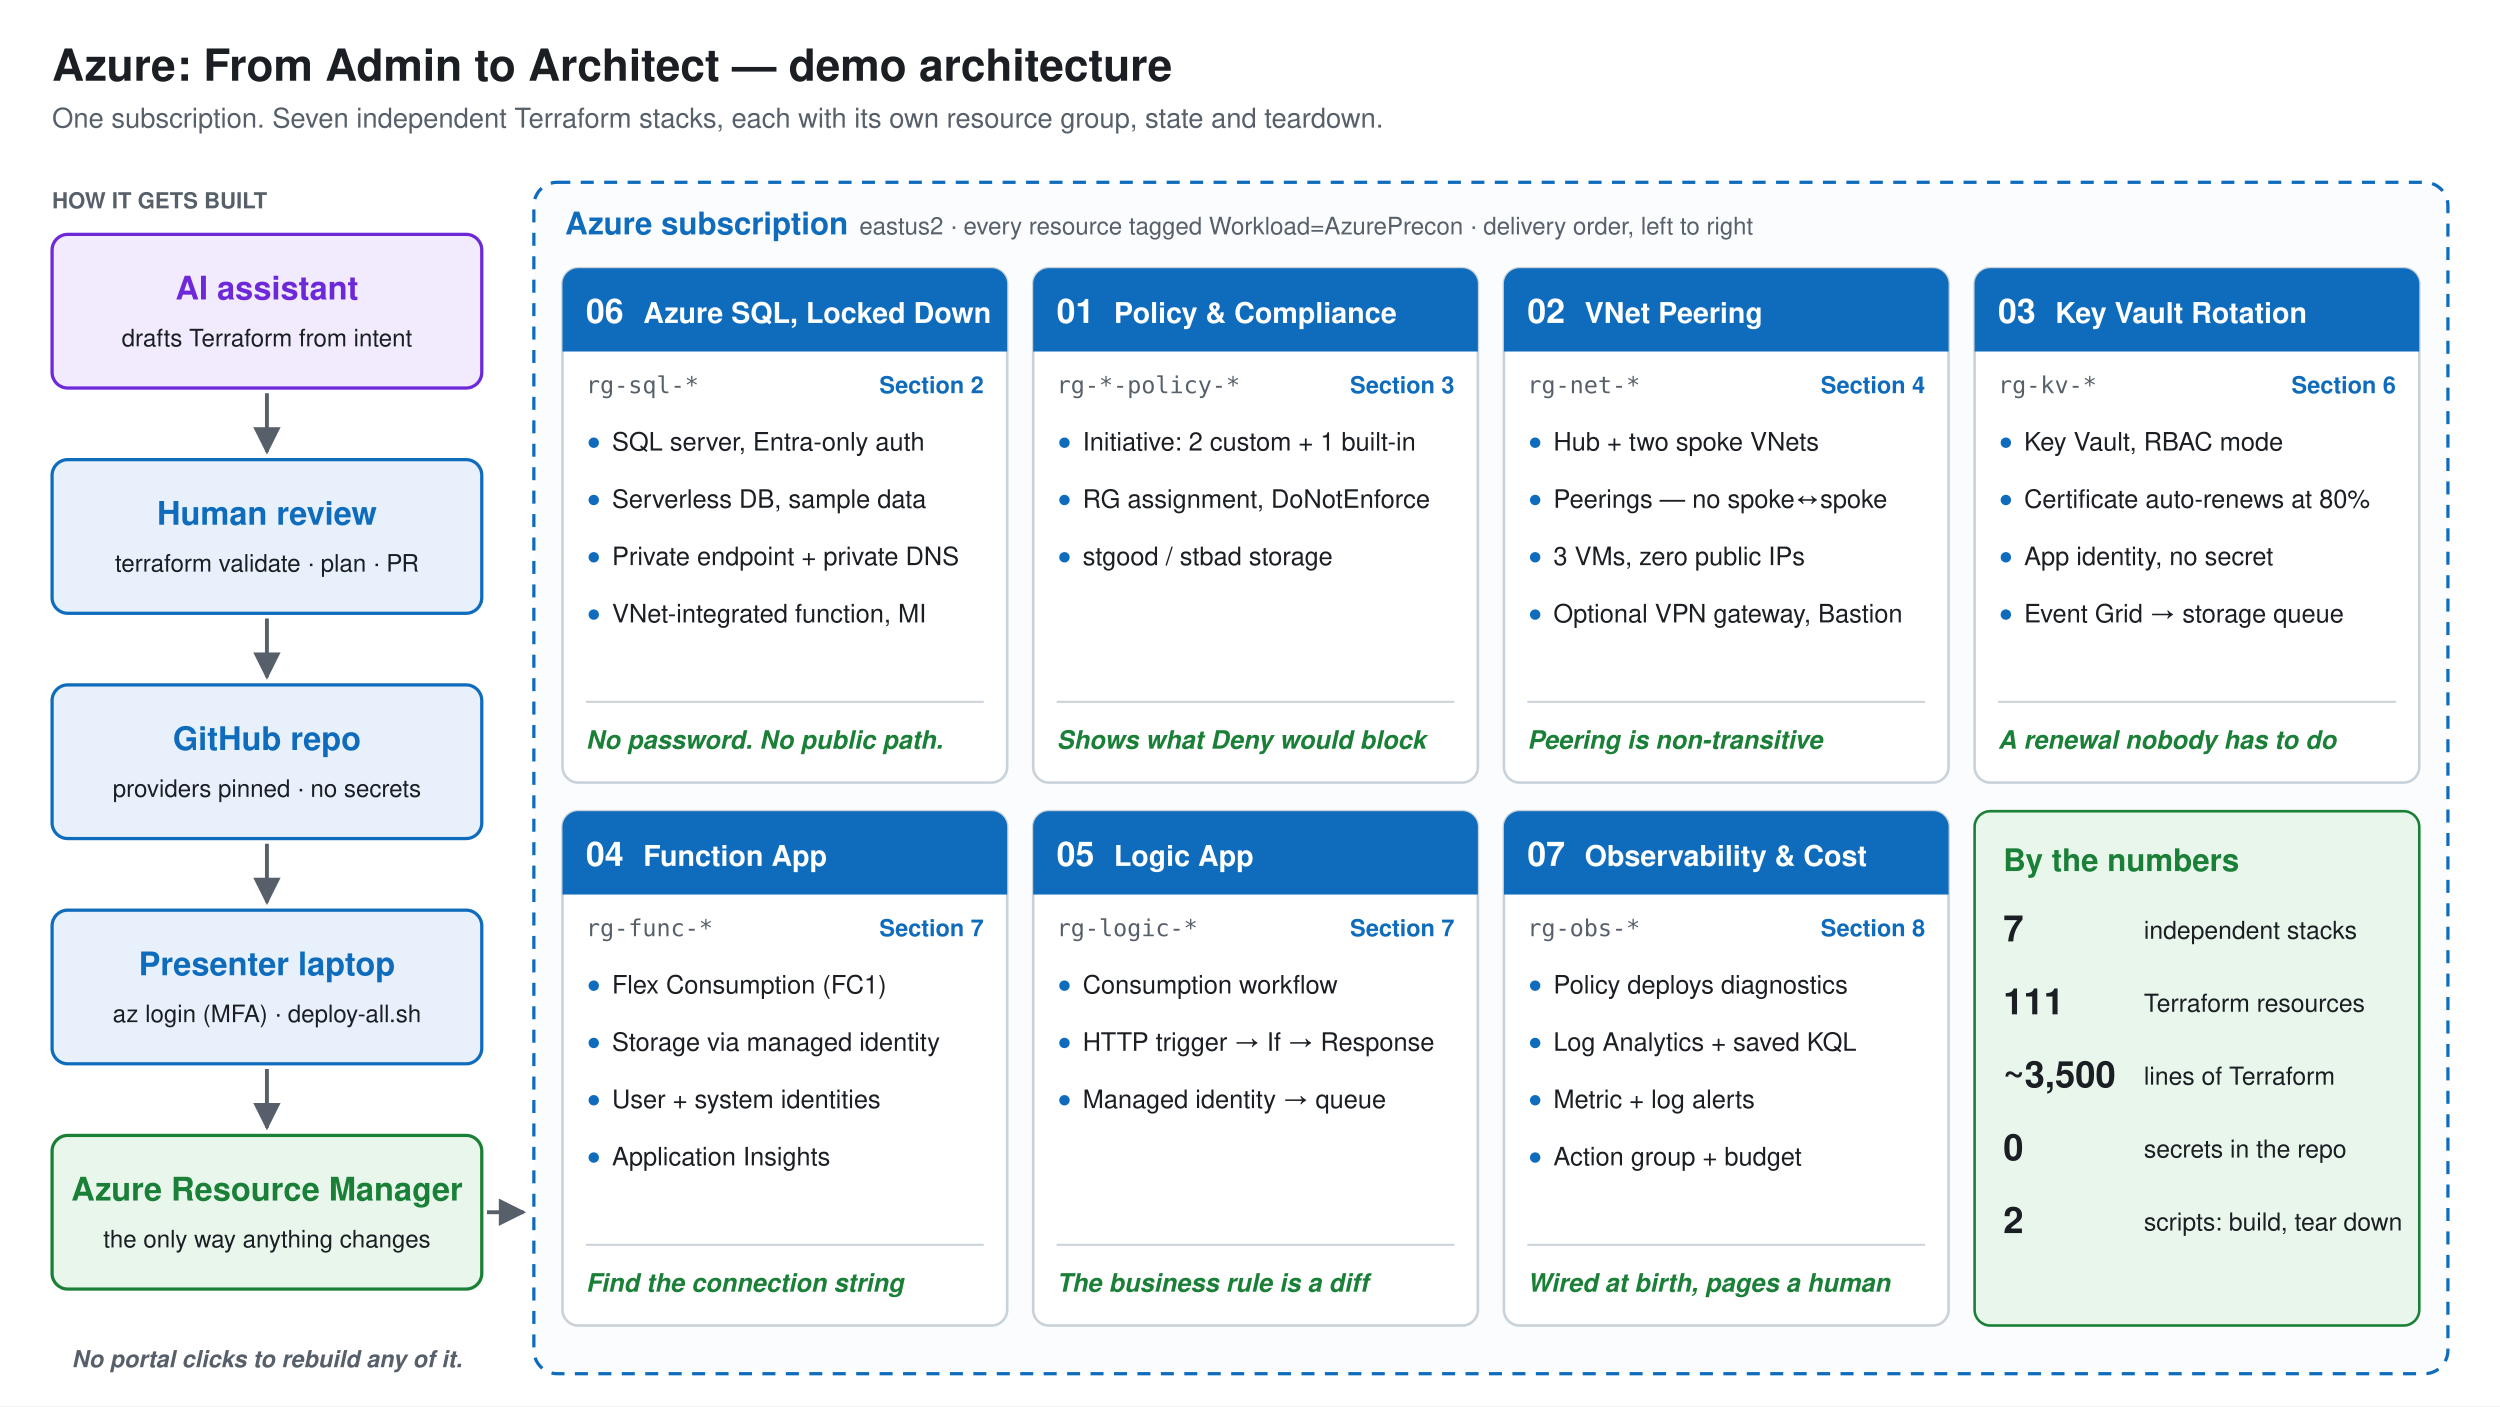
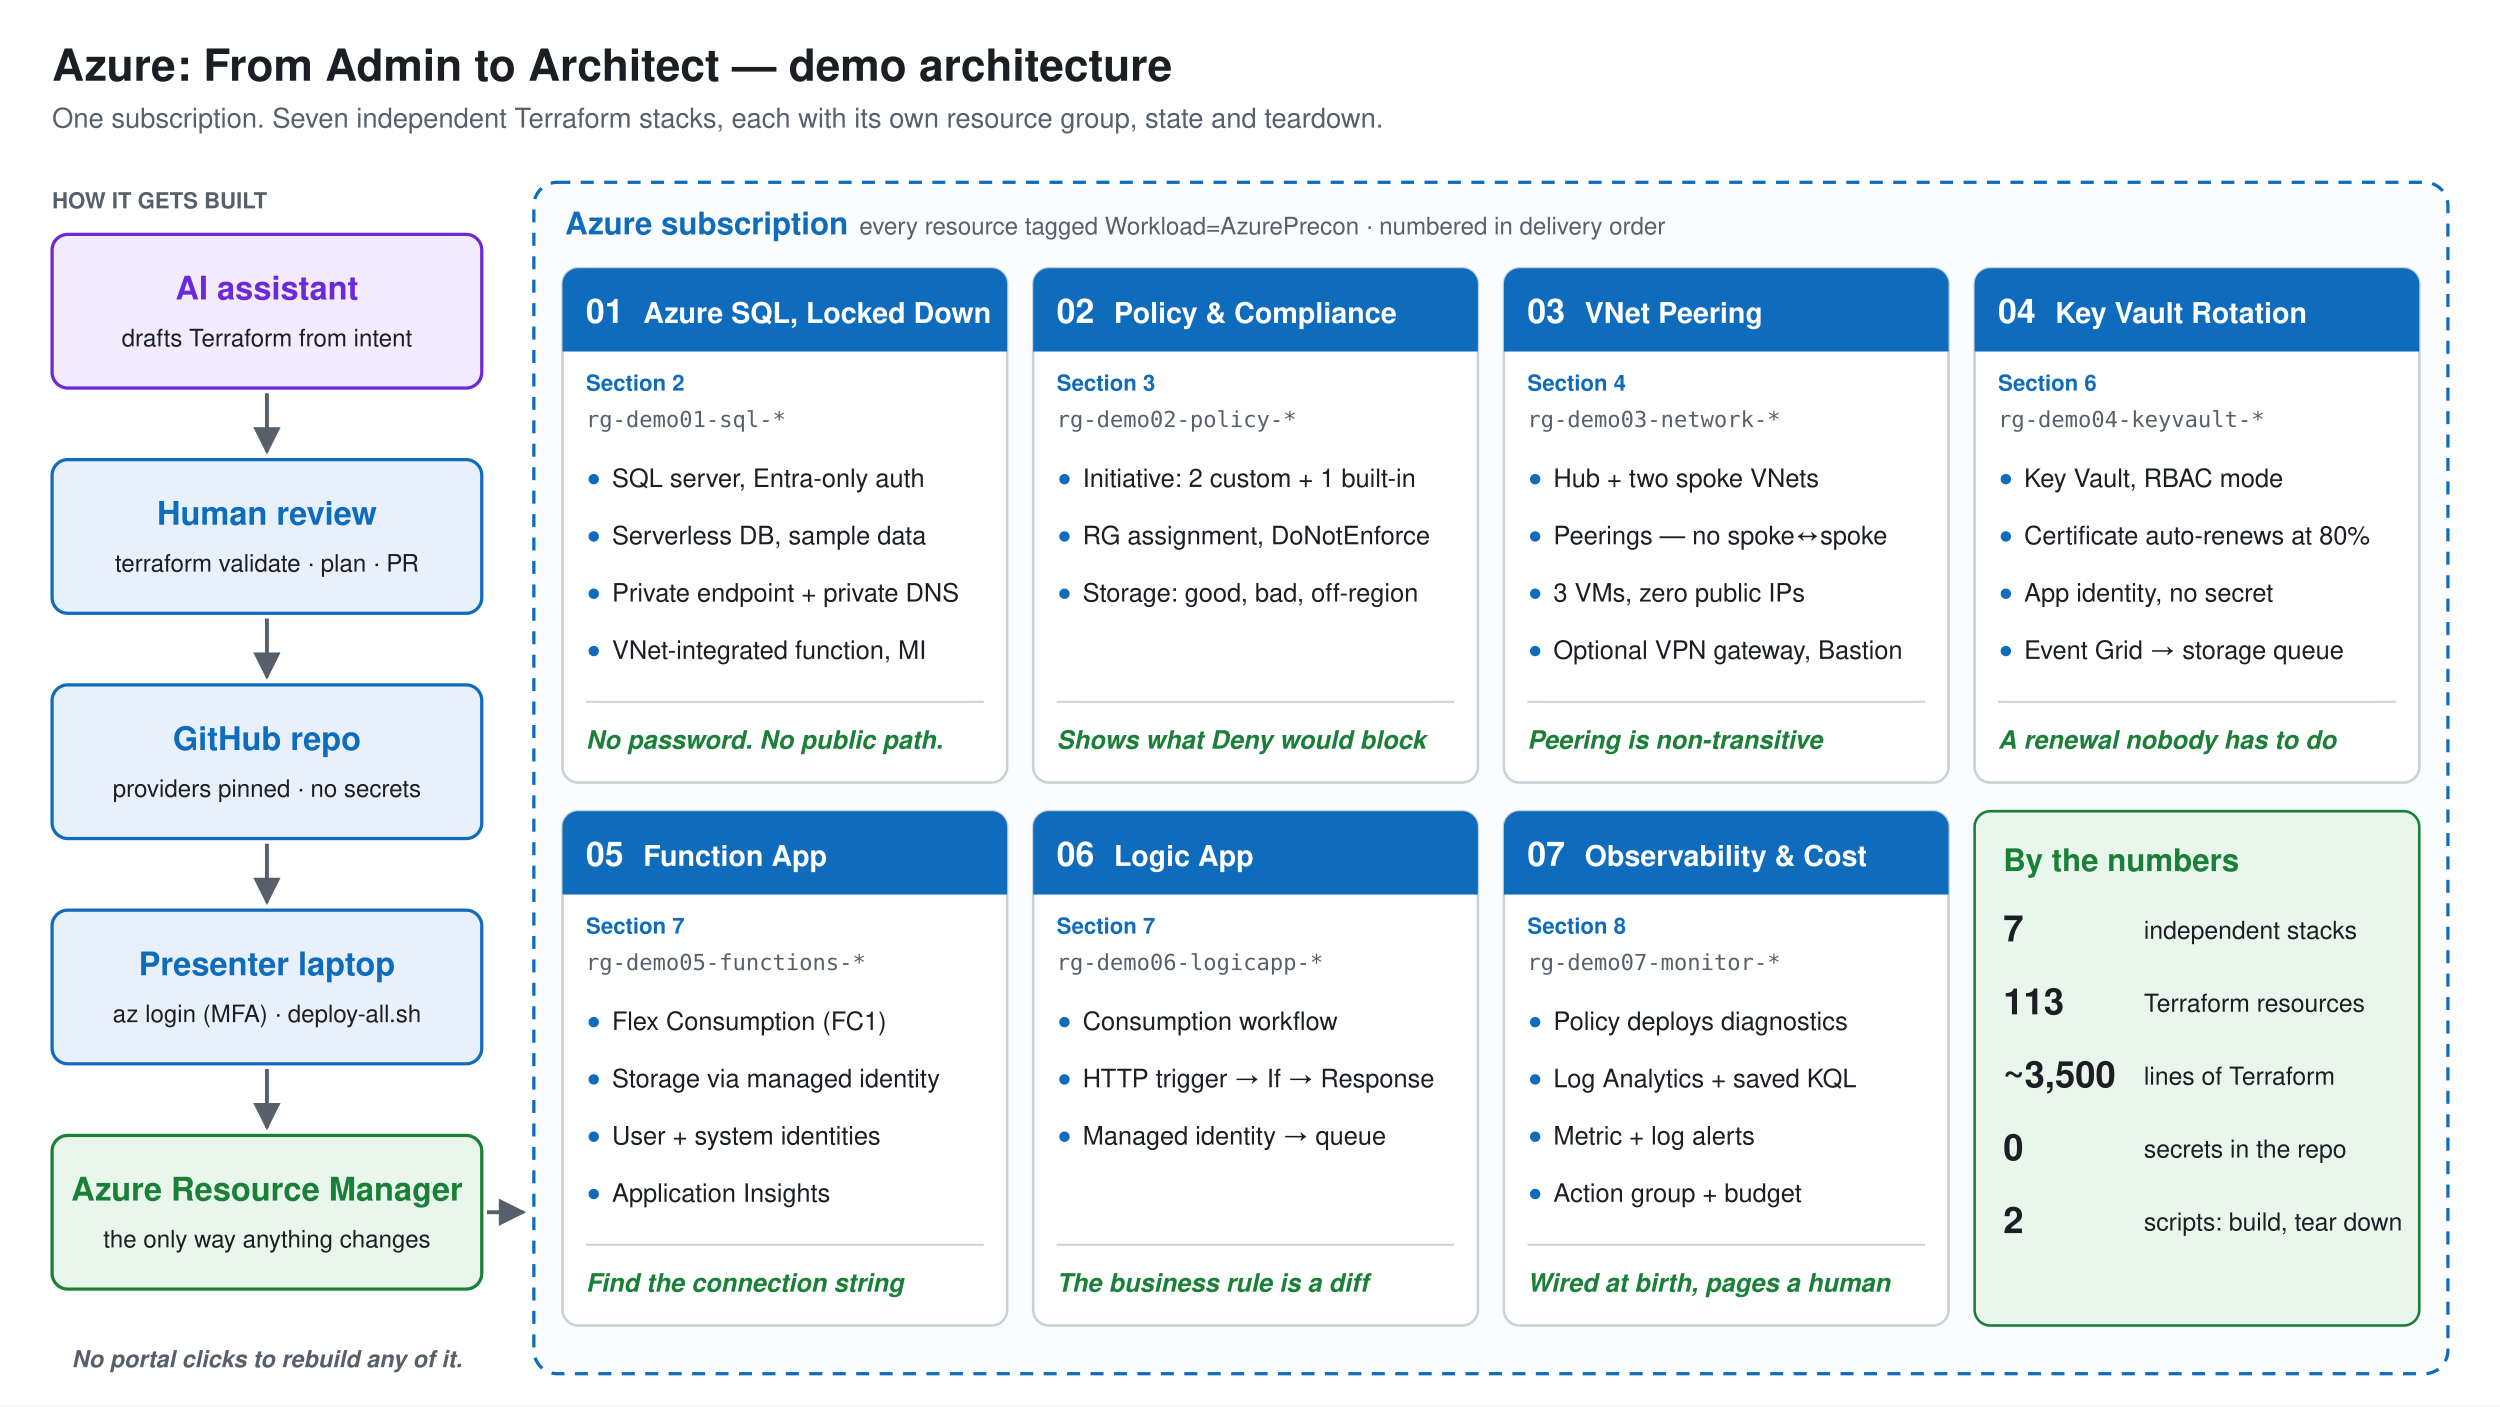
<svg xmlns="http://www.w3.org/2000/svg" width="1920" height="1080" viewBox="0 0 1920 1080">
  <defs>
    <marker id="arrow" viewBox="0 0 10 10" refX="9" refY="5" markerWidth="7" markerHeight="7" orient="auto-start-reverse">
      <path d="M0,0 L10,5 L0,10 z" fill="#57606a" />
    </marker>
  </defs>
  <rect width="1920" height="1080" fill="#ffffff" />
  <text x="40" y="62" font-family="'Segoe UI', 'Helvetica Neue', Helvetica, Arial, sans-serif" font-size="34" font-weight="700" font-style="normal" fill="#1b1f24" text-anchor="start">Azure: From Admin to Architect — demo architecture</text>
  <text x="40" y="98" font-family="'Segoe UI', 'Helvetica Neue', Helvetica, Arial, sans-serif" font-size="21" font-weight="400" font-style="normal" fill="#57606a" text-anchor="start">One subscription. Seven independent Terraform stacks, each with its own resource group, state and teardown.</text>
  <text x="40" y="160" font-family="'Segoe UI', 'Helvetica Neue', Helvetica, Arial, sans-serif" font-size="17" font-weight="700" font-style="normal" fill="#57606a" text-anchor="start">HOW IT GETS BUILT</text>
  <rect x="40" y="180" width="330" height="118" rx="12" fill="#f1ebfd" stroke="#6d28d9" stroke-width="2.5" />
  <text x="205.0" y="230" font-family="'Segoe UI', 'Helvetica Neue', Helvetica, Arial, sans-serif" font-size="25" font-weight="700" font-style="normal" fill="#6d28d9" text-anchor="middle">AI assistant</text>
  <text x="205.0" y="266" font-family="'Segoe UI', 'Helvetica Neue', Helvetica, Arial, sans-serif" font-size="18.5" font-weight="400" font-style="normal" fill="#1b1f24" text-anchor="middle">drafts Terraform from intent</text>
  <rect x="40" y="353" width="330" height="118" rx="12" fill="#e8f1fb" stroke="#0f6cbd" stroke-width="2.5" />
  <text x="205.0" y="403" font-family="'Segoe UI', 'Helvetica Neue', Helvetica, Arial, sans-serif" font-size="25" font-weight="700" font-style="normal" fill="#0f6cbd" text-anchor="middle">Human review</text>
  <text x="205.0" y="439" font-family="'Segoe UI', 'Helvetica Neue', Helvetica, Arial, sans-serif" font-size="18.5" font-weight="400" font-style="normal" fill="#1b1f24" text-anchor="middle">terraform validate · plan · PR</text>
  <rect x="40" y="526" width="330" height="118" rx="12" fill="#e8f1fb" stroke="#0f6cbd" stroke-width="2.5" />
  <text x="205.0" y="576" font-family="'Segoe UI', 'Helvetica Neue', Helvetica, Arial, sans-serif" font-size="25" font-weight="700" font-style="normal" fill="#0f6cbd" text-anchor="middle">GitHub repo</text>
  <text x="205.0" y="612" font-family="'Segoe UI', 'Helvetica Neue', Helvetica, Arial, sans-serif" font-size="18.5" font-weight="400" font-style="normal" fill="#1b1f24" text-anchor="middle">providers pinned · no secrets</text>
  <rect x="40" y="699" width="330" height="118" rx="12" fill="#e8f1fb" stroke="#0f6cbd" stroke-width="2.5" />
  <text x="205.0" y="749" font-family="'Segoe UI', 'Helvetica Neue', Helvetica, Arial, sans-serif" font-size="25" font-weight="700" font-style="normal" fill="#0f6cbd" text-anchor="middle">Presenter laptop</text>
  <text x="205.0" y="785" font-family="'Segoe UI', 'Helvetica Neue', Helvetica, Arial, sans-serif" font-size="18.5" font-weight="400" font-style="normal" fill="#1b1f24" text-anchor="middle">az login (MFA) · deploy-all.sh</text>
  <rect x="40" y="872" width="330" height="118" rx="12" fill="#e9f6ec" stroke="#1a7f37" stroke-width="2.5" />
  <text x="205.0" y="922" font-family="'Segoe UI', 'Helvetica Neue', Helvetica, Arial, sans-serif" font-size="25" font-weight="700" font-style="normal" fill="#1a7f37" text-anchor="middle">Azure Resource Manager</text>
  <text x="205.0" y="958" font-family="'Segoe UI', 'Helvetica Neue', Helvetica, Arial, sans-serif" font-size="18.5" font-weight="400" font-style="normal" fill="#1b1f24" text-anchor="middle">the only way anything changes</text>
  <line x1="205.0" y1="302" x2="205.0" y2="347" stroke="#57606a" stroke-width="3" marker-end="url(#arrow)" />
  <line x1="205.0" y1="475" x2="205.0" y2="520" stroke="#57606a" stroke-width="3" marker-end="url(#arrow)" />
  <line x1="205.0" y1="648" x2="205.0" y2="693" stroke="#57606a" stroke-width="3" marker-end="url(#arrow)" />
  <line x1="205.0" y1="821" x2="205.0" y2="866" stroke="#57606a" stroke-width="3" marker-end="url(#arrow)" />
  <text x="205.0" y="1050" font-family="'Segoe UI', 'Helvetica Neue', Helvetica, Arial, sans-serif" font-size="18" font-weight="600" font-style="italic" fill="#57606a" text-anchor="middle">No portal clicks to rebuild any of it.</text>
  <rect x="410" y="140" width="1470" height="915" rx="18" fill="#fbfcfd" stroke="#0f6cbd" stroke-width="2.5" stroke-dasharray="10 8" />
  <text x="434" y="180" font-family="'Segoe UI', 'Helvetica Neue', Helvetica, Arial, sans-serif" font-size="24" font-weight="700" font-style="normal" fill="#0f6cbd" text-anchor="start">Azure subscription</text>
-   <text x="660" y="180" font-family="'Segoe UI', 'Helvetica Neue', Helvetica, Arial, sans-serif" font-size="18.5" font-weight="400" font-style="normal" fill="#57606a" text-anchor="start">eastus2 · every resource tagged Workload=AzurePrecon · delivery order, left to right</text>
+   <text x="660" y="180" font-family="'Segoe UI', 'Helvetica Neue', Helvetica, Arial, sans-serif" font-size="18.5" font-weight="400" font-style="normal" fill="#57606a" text-anchor="start">every resource tagged Workload=AzurePrecon · numbered in delivery order</text>
  <line x1="374" y1="931.0" x2="402" y2="931.0" stroke="#57606a" stroke-width="3" marker-end="url(#arrow)" />
  <rect x="432.0" y="206" width="341.5" height="395" rx="12" fill="#ffffff" stroke="#c9d1d9" stroke-width="2" />
  <path d="M432.0,218 a12,12 0 0 1 12,-12 h317.5 a12,12 0 0 1 12,12 v52 h-341.5 z" fill="#0f6cbd" />
-   <text x="450.0" y="248" font-family="'Segoe UI', 'Helvetica Neue', Helvetica, Arial, sans-serif" font-size="26" font-weight="800" font-style="normal" fill="#ffffff" text-anchor="start">06</text>
+   <text x="450.0" y="248" font-family="'Segoe UI', 'Helvetica Neue', Helvetica, Arial, sans-serif" font-size="26" font-weight="800" font-style="normal" fill="#ffffff" text-anchor="start">01</text>
  <text x="494.0" y="248" font-family="'Segoe UI', 'Helvetica Neue', Helvetica, Arial, sans-serif" font-size="22" font-weight="700" font-style="normal" fill="#ffffff" text-anchor="start">Azure SQL, Locked Down</text>
-   <text x="450.0" y="302" font-family="'SF Mono', Menlo, Consolas, monospace" font-size="18" font-weight="500" font-style="normal" fill="#57606a" text-anchor="start">rg-sql-*</text>
-   <text x="755.5" y="302" font-family="'Segoe UI', 'Helvetica Neue', Helvetica, Arial, sans-serif" font-size="18" font-weight="600" font-style="normal" fill="#0f6cbd" text-anchor="end">Section 2</text>
-   <circle cx="456.0" cy="340" r="4" fill="#0f6cbd" />
-   <text x="470.0" y="346" font-family="'Segoe UI', 'Helvetica Neue', Helvetica, Arial, sans-serif" font-size="19.5" font-weight="400" font-style="normal" fill="#1b1f24" text-anchor="start">SQL server, Entra-only auth</text>
-   <circle cx="456.0" cy="384" r="4" fill="#0f6cbd" />
-   <text x="470.0" y="390" font-family="'Segoe UI', 'Helvetica Neue', Helvetica, Arial, sans-serif" font-size="19.5" font-weight="400" font-style="normal" fill="#1b1f24" text-anchor="start">Serverless DB, sample data</text>
-   <circle cx="456.0" cy="428" r="4" fill="#0f6cbd" />
-   <text x="470.0" y="434" font-family="'Segoe UI', 'Helvetica Neue', Helvetica, Arial, sans-serif" font-size="19.5" font-weight="400" font-style="normal" fill="#1b1f24" text-anchor="start">Private endpoint + private DNS</text>
-   <circle cx="456.0" cy="472" r="4" fill="#0f6cbd" />
-   <text x="470.0" y="478" font-family="'Segoe UI', 'Helvetica Neue', Helvetica, Arial, sans-serif" font-size="19.5" font-weight="400" font-style="normal" fill="#1b1f24" text-anchor="start">VNet-integrated function, MI</text>
+   <text x="450.0" y="300" font-family="'Segoe UI', 'Helvetica Neue', Helvetica, Arial, sans-serif" font-size="17" font-weight="700" font-style="normal" fill="#0f6cbd" text-anchor="start">Section 2</text>
+   <text x="450.0" y="328" font-family="'SF Mono', Menlo, Consolas, monospace" font-size="17" font-weight="500" font-style="normal" fill="#57606a" text-anchor="start">rg-demo01-sql-*</text>
+   <circle cx="456.0" cy="368" r="4" fill="#0f6cbd" />
+   <text x="470.0" y="374" font-family="'Segoe UI', 'Helvetica Neue', Helvetica, Arial, sans-serif" font-size="19.5" font-weight="400" font-style="normal" fill="#1b1f24" text-anchor="start">SQL server, Entra-only auth</text>
+   <circle cx="456.0" cy="412" r="4" fill="#0f6cbd" />
+   <text x="470.0" y="418" font-family="'Segoe UI', 'Helvetica Neue', Helvetica, Arial, sans-serif" font-size="19.5" font-weight="400" font-style="normal" fill="#1b1f24" text-anchor="start">Serverless DB, sample data</text>
+   <circle cx="456.0" cy="456" r="4" fill="#0f6cbd" />
+   <text x="470.0" y="462" font-family="'Segoe UI', 'Helvetica Neue', Helvetica, Arial, sans-serif" font-size="19.5" font-weight="400" font-style="normal" fill="#1b1f24" text-anchor="start">Private endpoint + private DNS</text>
+   <circle cx="456.0" cy="500" r="4" fill="#0f6cbd" />
+   <text x="470.0" y="506" font-family="'Segoe UI', 'Helvetica Neue', Helvetica, Arial, sans-serif" font-size="19.5" font-weight="400" font-style="normal" fill="#1b1f24" text-anchor="start">VNet-integrated function, MI</text>
  <line x1="450.0" y1="539" x2="755.5" y2="539" stroke="#c9d1d9" stroke-width="1.5" />
  <text x="450.0" y="575" font-family="'Segoe UI', 'Helvetica Neue', Helvetica, Arial, sans-serif" font-size="19.5" font-weight="600" font-style="italic" fill="#1a7f37" text-anchor="start">No password. No public path.</text>
  <rect x="793.5" y="206" width="341.5" height="395" rx="12" fill="#ffffff" stroke="#c9d1d9" stroke-width="2" />
  <path d="M793.5,218 a12,12 0 0 1 12,-12 h317.5 a12,12 0 0 1 12,12 v52 h-341.5 z" fill="#0f6cbd" />
-   <text x="811.5" y="248" font-family="'Segoe UI', 'Helvetica Neue', Helvetica, Arial, sans-serif" font-size="26" font-weight="800" font-style="normal" fill="#ffffff" text-anchor="start">01</text>
+   <text x="811.5" y="248" font-family="'Segoe UI', 'Helvetica Neue', Helvetica, Arial, sans-serif" font-size="26" font-weight="800" font-style="normal" fill="#ffffff" text-anchor="start">02</text>
  <text x="855.5" y="248" font-family="'Segoe UI', 'Helvetica Neue', Helvetica, Arial, sans-serif" font-size="22" font-weight="700" font-style="normal" fill="#ffffff" text-anchor="start">Policy &amp; Compliance</text>
-   <text x="811.5" y="302" font-family="'SF Mono', Menlo, Consolas, monospace" font-size="18" font-weight="500" font-style="normal" fill="#57606a" text-anchor="start">rg-*-policy-*</text>
-   <text x="1117.0" y="302" font-family="'Segoe UI', 'Helvetica Neue', Helvetica, Arial, sans-serif" font-size="18" font-weight="600" font-style="normal" fill="#0f6cbd" text-anchor="end">Section 3</text>
-   <circle cx="817.5" cy="340" r="4" fill="#0f6cbd" />
-   <text x="831.5" y="346" font-family="'Segoe UI', 'Helvetica Neue', Helvetica, Arial, sans-serif" font-size="19.5" font-weight="400" font-style="normal" fill="#1b1f24" text-anchor="start">Initiative: 2 custom + 1 built-in</text>
-   <circle cx="817.5" cy="384" r="4" fill="#0f6cbd" />
-   <text x="831.5" y="390" font-family="'Segoe UI', 'Helvetica Neue', Helvetica, Arial, sans-serif" font-size="19.5" font-weight="400" font-style="normal" fill="#1b1f24" text-anchor="start">RG assignment, DoNotEnforce</text>
-   <circle cx="817.5" cy="428" r="4" fill="#0f6cbd" />
-   <text x="831.5" y="434" font-family="'Segoe UI', 'Helvetica Neue', Helvetica, Arial, sans-serif" font-size="19.5" font-weight="400" font-style="normal" fill="#1b1f24" text-anchor="start">stgood / stbad storage</text>
+   <text x="811.5" y="300" font-family="'Segoe UI', 'Helvetica Neue', Helvetica, Arial, sans-serif" font-size="17" font-weight="700" font-style="normal" fill="#0f6cbd" text-anchor="start">Section 3</text>
+   <text x="811.5" y="328" font-family="'SF Mono', Menlo, Consolas, monospace" font-size="17" font-weight="500" font-style="normal" fill="#57606a" text-anchor="start">rg-demo02-policy-*</text>
+   <circle cx="817.5" cy="368" r="4" fill="#0f6cbd" />
+   <text x="831.5" y="374" font-family="'Segoe UI', 'Helvetica Neue', Helvetica, Arial, sans-serif" font-size="19.5" font-weight="400" font-style="normal" fill="#1b1f24" text-anchor="start">Initiative: 2 custom + 1 built-in</text>
+   <circle cx="817.5" cy="412" r="4" fill="#0f6cbd" />
+   <text x="831.5" y="418" font-family="'Segoe UI', 'Helvetica Neue', Helvetica, Arial, sans-serif" font-size="19.5" font-weight="400" font-style="normal" fill="#1b1f24" text-anchor="start">RG assignment, DoNotEnforce</text>
+   <circle cx="817.5" cy="456" r="4" fill="#0f6cbd" />
+   <text x="831.5" y="462" font-family="'Segoe UI', 'Helvetica Neue', Helvetica, Arial, sans-serif" font-size="19.5" font-weight="400" font-style="normal" fill="#1b1f24" text-anchor="start">Storage: good, bad, off-region</text>
  <line x1="811.5" y1="539" x2="1117.0" y2="539" stroke="#c9d1d9" stroke-width="1.5" />
  <text x="811.5" y="575" font-family="'Segoe UI', 'Helvetica Neue', Helvetica, Arial, sans-serif" font-size="19.5" font-weight="600" font-style="italic" fill="#1a7f37" text-anchor="start">Shows what Deny would block</text>
  <rect x="1155.0" y="206" width="341.5" height="395" rx="12" fill="#ffffff" stroke="#c9d1d9" stroke-width="2" />
  <path d="M1155.0,218 a12,12 0 0 1 12,-12 h317.5 a12,12 0 0 1 12,12 v52 h-341.5 z" fill="#0f6cbd" />
-   <text x="1173.0" y="248" font-family="'Segoe UI', 'Helvetica Neue', Helvetica, Arial, sans-serif" font-size="26" font-weight="800" font-style="normal" fill="#ffffff" text-anchor="start">02</text>
+   <text x="1173.0" y="248" font-family="'Segoe UI', 'Helvetica Neue', Helvetica, Arial, sans-serif" font-size="26" font-weight="800" font-style="normal" fill="#ffffff" text-anchor="start">03</text>
  <text x="1217.0" y="248" font-family="'Segoe UI', 'Helvetica Neue', Helvetica, Arial, sans-serif" font-size="22" font-weight="700" font-style="normal" fill="#ffffff" text-anchor="start">VNet Peering</text>
-   <text x="1173.0" y="302" font-family="'SF Mono', Menlo, Consolas, monospace" font-size="18" font-weight="500" font-style="normal" fill="#57606a" text-anchor="start">rg-net-*</text>
-   <text x="1478.5" y="302" font-family="'Segoe UI', 'Helvetica Neue', Helvetica, Arial, sans-serif" font-size="18" font-weight="600" font-style="normal" fill="#0f6cbd" text-anchor="end">Section 4</text>
-   <circle cx="1179.0" cy="340" r="4" fill="#0f6cbd" />
-   <text x="1193.0" y="346" font-family="'Segoe UI', 'Helvetica Neue', Helvetica, Arial, sans-serif" font-size="19.5" font-weight="400" font-style="normal" fill="#1b1f24" text-anchor="start">Hub + two spoke VNets</text>
-   <circle cx="1179.0" cy="384" r="4" fill="#0f6cbd" />
-   <text x="1193.0" y="390" font-family="'Segoe UI', 'Helvetica Neue', Helvetica, Arial, sans-serif" font-size="19.5" font-weight="400" font-style="normal" fill="#1b1f24" text-anchor="start">Peerings — no spoke↔spoke</text>
-   <circle cx="1179.0" cy="428" r="4" fill="#0f6cbd" />
-   <text x="1193.0" y="434" font-family="'Segoe UI', 'Helvetica Neue', Helvetica, Arial, sans-serif" font-size="19.5" font-weight="400" font-style="normal" fill="#1b1f24" text-anchor="start">3 VMs, zero public IPs</text>
-   <circle cx="1179.0" cy="472" r="4" fill="#0f6cbd" />
-   <text x="1193.0" y="478" font-family="'Segoe UI', 'Helvetica Neue', Helvetica, Arial, sans-serif" font-size="19.5" font-weight="400" font-style="normal" fill="#1b1f24" text-anchor="start">Optional VPN gateway, Bastion</text>
+   <text x="1173.0" y="300" font-family="'Segoe UI', 'Helvetica Neue', Helvetica, Arial, sans-serif" font-size="17" font-weight="700" font-style="normal" fill="#0f6cbd" text-anchor="start">Section 4</text>
+   <text x="1173.0" y="328" font-family="'SF Mono', Menlo, Consolas, monospace" font-size="17" font-weight="500" font-style="normal" fill="#57606a" text-anchor="start">rg-demo03-network-*</text>
+   <circle cx="1179.0" cy="368" r="4" fill="#0f6cbd" />
+   <text x="1193.0" y="374" font-family="'Segoe UI', 'Helvetica Neue', Helvetica, Arial, sans-serif" font-size="19.5" font-weight="400" font-style="normal" fill="#1b1f24" text-anchor="start">Hub + two spoke VNets</text>
+   <circle cx="1179.0" cy="412" r="4" fill="#0f6cbd" />
+   <text x="1193.0" y="418" font-family="'Segoe UI', 'Helvetica Neue', Helvetica, Arial, sans-serif" font-size="19.5" font-weight="400" font-style="normal" fill="#1b1f24" text-anchor="start">Peerings — no spoke↔spoke</text>
+   <circle cx="1179.0" cy="456" r="4" fill="#0f6cbd" />
+   <text x="1193.0" y="462" font-family="'Segoe UI', 'Helvetica Neue', Helvetica, Arial, sans-serif" font-size="19.5" font-weight="400" font-style="normal" fill="#1b1f24" text-anchor="start">3 VMs, zero public IPs</text>
+   <circle cx="1179.0" cy="500" r="4" fill="#0f6cbd" />
+   <text x="1193.0" y="506" font-family="'Segoe UI', 'Helvetica Neue', Helvetica, Arial, sans-serif" font-size="19.5" font-weight="400" font-style="normal" fill="#1b1f24" text-anchor="start">Optional VPN gateway, Bastion</text>
  <line x1="1173.0" y1="539" x2="1478.5" y2="539" stroke="#c9d1d9" stroke-width="1.5" />
  <text x="1173.0" y="575" font-family="'Segoe UI', 'Helvetica Neue', Helvetica, Arial, sans-serif" font-size="19.5" font-weight="600" font-style="italic" fill="#1a7f37" text-anchor="start">Peering is non-transitive</text>
  <rect x="1516.5" y="206" width="341.5" height="395" rx="12" fill="#ffffff" stroke="#c9d1d9" stroke-width="2" />
  <path d="M1516.5,218 a12,12 0 0 1 12,-12 h317.5 a12,12 0 0 1 12,12 v52 h-341.5 z" fill="#0f6cbd" />
-   <text x="1534.5" y="248" font-family="'Segoe UI', 'Helvetica Neue', Helvetica, Arial, sans-serif" font-size="26" font-weight="800" font-style="normal" fill="#ffffff" text-anchor="start">03</text>
+   <text x="1534.5" y="248" font-family="'Segoe UI', 'Helvetica Neue', Helvetica, Arial, sans-serif" font-size="26" font-weight="800" font-style="normal" fill="#ffffff" text-anchor="start">04</text>
  <text x="1578.5" y="248" font-family="'Segoe UI', 'Helvetica Neue', Helvetica, Arial, sans-serif" font-size="22" font-weight="700" font-style="normal" fill="#ffffff" text-anchor="start">Key Vault Rotation</text>
-   <text x="1534.5" y="302" font-family="'SF Mono', Menlo, Consolas, monospace" font-size="18" font-weight="500" font-style="normal" fill="#57606a" text-anchor="start">rg-kv-*</text>
-   <text x="1840.0" y="302" font-family="'Segoe UI', 'Helvetica Neue', Helvetica, Arial, sans-serif" font-size="18" font-weight="600" font-style="normal" fill="#0f6cbd" text-anchor="end">Section 6</text>
-   <circle cx="1540.5" cy="340" r="4" fill="#0f6cbd" />
-   <text x="1554.5" y="346" font-family="'Segoe UI', 'Helvetica Neue', Helvetica, Arial, sans-serif" font-size="19.5" font-weight="400" font-style="normal" fill="#1b1f24" text-anchor="start">Key Vault, RBAC mode</text>
-   <circle cx="1540.5" cy="384" r="4" fill="#0f6cbd" />
-   <text x="1554.5" y="390" font-family="'Segoe UI', 'Helvetica Neue', Helvetica, Arial, sans-serif" font-size="19.5" font-weight="400" font-style="normal" fill="#1b1f24" text-anchor="start">Certificate auto-renews at 80%</text>
-   <circle cx="1540.5" cy="428" r="4" fill="#0f6cbd" />
-   <text x="1554.5" y="434" font-family="'Segoe UI', 'Helvetica Neue', Helvetica, Arial, sans-serif" font-size="19.5" font-weight="400" font-style="normal" fill="#1b1f24" text-anchor="start">App identity, no secret</text>
-   <circle cx="1540.5" cy="472" r="4" fill="#0f6cbd" />
-   <text x="1554.5" y="478" font-family="'Segoe UI', 'Helvetica Neue', Helvetica, Arial, sans-serif" font-size="19.5" font-weight="400" font-style="normal" fill="#1b1f24" text-anchor="start">Event Grid → storage queue</text>
+   <text x="1534.5" y="300" font-family="'Segoe UI', 'Helvetica Neue', Helvetica, Arial, sans-serif" font-size="17" font-weight="700" font-style="normal" fill="#0f6cbd" text-anchor="start">Section 6</text>
+   <text x="1534.5" y="328" font-family="'SF Mono', Menlo, Consolas, monospace" font-size="17" font-weight="500" font-style="normal" fill="#57606a" text-anchor="start">rg-demo04-keyvault-*</text>
+   <circle cx="1540.5" cy="368" r="4" fill="#0f6cbd" />
+   <text x="1554.5" y="374" font-family="'Segoe UI', 'Helvetica Neue', Helvetica, Arial, sans-serif" font-size="19.5" font-weight="400" font-style="normal" fill="#1b1f24" text-anchor="start">Key Vault, RBAC mode</text>
+   <circle cx="1540.5" cy="412" r="4" fill="#0f6cbd" />
+   <text x="1554.5" y="418" font-family="'Segoe UI', 'Helvetica Neue', Helvetica, Arial, sans-serif" font-size="19.5" font-weight="400" font-style="normal" fill="#1b1f24" text-anchor="start">Certificate auto-renews at 80%</text>
+   <circle cx="1540.5" cy="456" r="4" fill="#0f6cbd" />
+   <text x="1554.5" y="462" font-family="'Segoe UI', 'Helvetica Neue', Helvetica, Arial, sans-serif" font-size="19.5" font-weight="400" font-style="normal" fill="#1b1f24" text-anchor="start">App identity, no secret</text>
+   <circle cx="1540.5" cy="500" r="4" fill="#0f6cbd" />
+   <text x="1554.5" y="506" font-family="'Segoe UI', 'Helvetica Neue', Helvetica, Arial, sans-serif" font-size="19.5" font-weight="400" font-style="normal" fill="#1b1f24" text-anchor="start">Event Grid → storage queue</text>
  <line x1="1534.5" y1="539" x2="1840.0" y2="539" stroke="#c9d1d9" stroke-width="1.5" />
  <text x="1534.5" y="575" font-family="'Segoe UI', 'Helvetica Neue', Helvetica, Arial, sans-serif" font-size="19.5" font-weight="600" font-style="italic" fill="#1a7f37" text-anchor="start">A renewal nobody has to do</text>
  <rect x="432.0" y="623" width="341.5" height="395" rx="12" fill="#ffffff" stroke="#c9d1d9" stroke-width="2" />
  <path d="M432.0,635 a12,12 0 0 1 12,-12 h317.5 a12,12 0 0 1 12,12 v52 h-341.5 z" fill="#0f6cbd" />
-   <text x="450.0" y="665" font-family="'Segoe UI', 'Helvetica Neue', Helvetica, Arial, sans-serif" font-size="26" font-weight="800" font-style="normal" fill="#ffffff" text-anchor="start">04</text>
+   <text x="450.0" y="665" font-family="'Segoe UI', 'Helvetica Neue', Helvetica, Arial, sans-serif" font-size="26" font-weight="800" font-style="normal" fill="#ffffff" text-anchor="start">05</text>
  <text x="494.0" y="665" font-family="'Segoe UI', 'Helvetica Neue', Helvetica, Arial, sans-serif" font-size="22" font-weight="700" font-style="normal" fill="#ffffff" text-anchor="start">Function App</text>
-   <text x="450.0" y="719" font-family="'SF Mono', Menlo, Consolas, monospace" font-size="18" font-weight="500" font-style="normal" fill="#57606a" text-anchor="start">rg-func-*</text>
-   <text x="755.5" y="719" font-family="'Segoe UI', 'Helvetica Neue', Helvetica, Arial, sans-serif" font-size="18" font-weight="600" font-style="normal" fill="#0f6cbd" text-anchor="end">Section 7</text>
-   <circle cx="456.0" cy="757" r="4" fill="#0f6cbd" />
-   <text x="470.0" y="763" font-family="'Segoe UI', 'Helvetica Neue', Helvetica, Arial, sans-serif" font-size="19.5" font-weight="400" font-style="normal" fill="#1b1f24" text-anchor="start">Flex Consumption (FC1)</text>
-   <circle cx="456.0" cy="801" r="4" fill="#0f6cbd" />
-   <text x="470.0" y="807" font-family="'Segoe UI', 'Helvetica Neue', Helvetica, Arial, sans-serif" font-size="19.5" font-weight="400" font-style="normal" fill="#1b1f24" text-anchor="start">Storage via managed identity</text>
-   <circle cx="456.0" cy="845" r="4" fill="#0f6cbd" />
-   <text x="470.0" y="851" font-family="'Segoe UI', 'Helvetica Neue', Helvetica, Arial, sans-serif" font-size="19.5" font-weight="400" font-style="normal" fill="#1b1f24" text-anchor="start">User + system identities</text>
-   <circle cx="456.0" cy="889" r="4" fill="#0f6cbd" />
-   <text x="470.0" y="895" font-family="'Segoe UI', 'Helvetica Neue', Helvetica, Arial, sans-serif" font-size="19.5" font-weight="400" font-style="normal" fill="#1b1f24" text-anchor="start">Application Insights</text>
+   <text x="450.0" y="717" font-family="'Segoe UI', 'Helvetica Neue', Helvetica, Arial, sans-serif" font-size="17" font-weight="700" font-style="normal" fill="#0f6cbd" text-anchor="start">Section 7</text>
+   <text x="450.0" y="745" font-family="'SF Mono', Menlo, Consolas, monospace" font-size="17" font-weight="500" font-style="normal" fill="#57606a" text-anchor="start">rg-demo05-functions-*</text>
+   <circle cx="456.0" cy="785" r="4" fill="#0f6cbd" />
+   <text x="470.0" y="791" font-family="'Segoe UI', 'Helvetica Neue', Helvetica, Arial, sans-serif" font-size="19.5" font-weight="400" font-style="normal" fill="#1b1f24" text-anchor="start">Flex Consumption (FC1)</text>
+   <circle cx="456.0" cy="829" r="4" fill="#0f6cbd" />
+   <text x="470.0" y="835" font-family="'Segoe UI', 'Helvetica Neue', Helvetica, Arial, sans-serif" font-size="19.5" font-weight="400" font-style="normal" fill="#1b1f24" text-anchor="start">Storage via managed identity</text>
+   <circle cx="456.0" cy="873" r="4" fill="#0f6cbd" />
+   <text x="470.0" y="879" font-family="'Segoe UI', 'Helvetica Neue', Helvetica, Arial, sans-serif" font-size="19.5" font-weight="400" font-style="normal" fill="#1b1f24" text-anchor="start">User + system identities</text>
+   <circle cx="456.0" cy="917" r="4" fill="#0f6cbd" />
+   <text x="470.0" y="923" font-family="'Segoe UI', 'Helvetica Neue', Helvetica, Arial, sans-serif" font-size="19.5" font-weight="400" font-style="normal" fill="#1b1f24" text-anchor="start">Application Insights</text>
  <line x1="450.0" y1="956" x2="755.5" y2="956" stroke="#c9d1d9" stroke-width="1.5" />
  <text x="450.0" y="992" font-family="'Segoe UI', 'Helvetica Neue', Helvetica, Arial, sans-serif" font-size="19.5" font-weight="600" font-style="italic" fill="#1a7f37" text-anchor="start">Find the connection string</text>
  <rect x="793.5" y="623" width="341.5" height="395" rx="12" fill="#ffffff" stroke="#c9d1d9" stroke-width="2" />
  <path d="M793.5,635 a12,12 0 0 1 12,-12 h317.5 a12,12 0 0 1 12,12 v52 h-341.5 z" fill="#0f6cbd" />
-   <text x="811.5" y="665" font-family="'Segoe UI', 'Helvetica Neue', Helvetica, Arial, sans-serif" font-size="26" font-weight="800" font-style="normal" fill="#ffffff" text-anchor="start">05</text>
+   <text x="811.5" y="665" font-family="'Segoe UI', 'Helvetica Neue', Helvetica, Arial, sans-serif" font-size="26" font-weight="800" font-style="normal" fill="#ffffff" text-anchor="start">06</text>
  <text x="855.5" y="665" font-family="'Segoe UI', 'Helvetica Neue', Helvetica, Arial, sans-serif" font-size="22" font-weight="700" font-style="normal" fill="#ffffff" text-anchor="start">Logic App</text>
-   <text x="811.5" y="719" font-family="'SF Mono', Menlo, Consolas, monospace" font-size="18" font-weight="500" font-style="normal" fill="#57606a" text-anchor="start">rg-logic-*</text>
-   <text x="1117.0" y="719" font-family="'Segoe UI', 'Helvetica Neue', Helvetica, Arial, sans-serif" font-size="18" font-weight="600" font-style="normal" fill="#0f6cbd" text-anchor="end">Section 7</text>
-   <circle cx="817.5" cy="757" r="4" fill="#0f6cbd" />
-   <text x="831.5" y="763" font-family="'Segoe UI', 'Helvetica Neue', Helvetica, Arial, sans-serif" font-size="19.5" font-weight="400" font-style="normal" fill="#1b1f24" text-anchor="start">Consumption workflow</text>
-   <circle cx="817.5" cy="801" r="4" fill="#0f6cbd" />
-   <text x="831.5" y="807" font-family="'Segoe UI', 'Helvetica Neue', Helvetica, Arial, sans-serif" font-size="19.5" font-weight="400" font-style="normal" fill="#1b1f24" text-anchor="start">HTTP trigger → If → Response</text>
-   <circle cx="817.5" cy="845" r="4" fill="#0f6cbd" />
-   <text x="831.5" y="851" font-family="'Segoe UI', 'Helvetica Neue', Helvetica, Arial, sans-serif" font-size="19.5" font-weight="400" font-style="normal" fill="#1b1f24" text-anchor="start">Managed identity → queue</text>
+   <text x="811.5" y="717" font-family="'Segoe UI', 'Helvetica Neue', Helvetica, Arial, sans-serif" font-size="17" font-weight="700" font-style="normal" fill="#0f6cbd" text-anchor="start">Section 7</text>
+   <text x="811.5" y="745" font-family="'SF Mono', Menlo, Consolas, monospace" font-size="17" font-weight="500" font-style="normal" fill="#57606a" text-anchor="start">rg-demo06-logicapp-*</text>
+   <circle cx="817.5" cy="785" r="4" fill="#0f6cbd" />
+   <text x="831.5" y="791" font-family="'Segoe UI', 'Helvetica Neue', Helvetica, Arial, sans-serif" font-size="19.5" font-weight="400" font-style="normal" fill="#1b1f24" text-anchor="start">Consumption workflow</text>
+   <circle cx="817.5" cy="829" r="4" fill="#0f6cbd" />
+   <text x="831.5" y="835" font-family="'Segoe UI', 'Helvetica Neue', Helvetica, Arial, sans-serif" font-size="19.5" font-weight="400" font-style="normal" fill="#1b1f24" text-anchor="start">HTTP trigger → If → Response</text>
+   <circle cx="817.5" cy="873" r="4" fill="#0f6cbd" />
+   <text x="831.5" y="879" font-family="'Segoe UI', 'Helvetica Neue', Helvetica, Arial, sans-serif" font-size="19.5" font-weight="400" font-style="normal" fill="#1b1f24" text-anchor="start">Managed identity → queue</text>
  <line x1="811.5" y1="956" x2="1117.0" y2="956" stroke="#c9d1d9" stroke-width="1.5" />
  <text x="811.5" y="992" font-family="'Segoe UI', 'Helvetica Neue', Helvetica, Arial, sans-serif" font-size="19.5" font-weight="600" font-style="italic" fill="#1a7f37" text-anchor="start">The business rule is a diff</text>
  <rect x="1155.0" y="623" width="341.5" height="395" rx="12" fill="#ffffff" stroke="#c9d1d9" stroke-width="2" />
  <path d="M1155.0,635 a12,12 0 0 1 12,-12 h317.5 a12,12 0 0 1 12,12 v52 h-341.5 z" fill="#0f6cbd" />
  <text x="1173.0" y="665" font-family="'Segoe UI', 'Helvetica Neue', Helvetica, Arial, sans-serif" font-size="26" font-weight="800" font-style="normal" fill="#ffffff" text-anchor="start">07</text>
  <text x="1217.0" y="665" font-family="'Segoe UI', 'Helvetica Neue', Helvetica, Arial, sans-serif" font-size="22" font-weight="700" font-style="normal" fill="#ffffff" text-anchor="start">Observability &amp; Cost</text>
-   <text x="1173.0" y="719" font-family="'SF Mono', Menlo, Consolas, monospace" font-size="18" font-weight="500" font-style="normal" fill="#57606a" text-anchor="start">rg-obs-*</text>
-   <text x="1478.5" y="719" font-family="'Segoe UI', 'Helvetica Neue', Helvetica, Arial, sans-serif" font-size="18" font-weight="600" font-style="normal" fill="#0f6cbd" text-anchor="end">Section 8</text>
-   <circle cx="1179.0" cy="757" r="4" fill="#0f6cbd" />
-   <text x="1193.0" y="763" font-family="'Segoe UI', 'Helvetica Neue', Helvetica, Arial, sans-serif" font-size="19.5" font-weight="400" font-style="normal" fill="#1b1f24" text-anchor="start">Policy deploys diagnostics</text>
-   <circle cx="1179.0" cy="801" r="4" fill="#0f6cbd" />
-   <text x="1193.0" y="807" font-family="'Segoe UI', 'Helvetica Neue', Helvetica, Arial, sans-serif" font-size="19.5" font-weight="400" font-style="normal" fill="#1b1f24" text-anchor="start">Log Analytics + saved KQL</text>
-   <circle cx="1179.0" cy="845" r="4" fill="#0f6cbd" />
-   <text x="1193.0" y="851" font-family="'Segoe UI', 'Helvetica Neue', Helvetica, Arial, sans-serif" font-size="19.5" font-weight="400" font-style="normal" fill="#1b1f24" text-anchor="start">Metric + log alerts</text>
-   <circle cx="1179.0" cy="889" r="4" fill="#0f6cbd" />
-   <text x="1193.0" y="895" font-family="'Segoe UI', 'Helvetica Neue', Helvetica, Arial, sans-serif" font-size="19.5" font-weight="400" font-style="normal" fill="#1b1f24" text-anchor="start">Action group + budget</text>
+   <text x="1173.0" y="717" font-family="'Segoe UI', 'Helvetica Neue', Helvetica, Arial, sans-serif" font-size="17" font-weight="700" font-style="normal" fill="#0f6cbd" text-anchor="start">Section 8</text>
+   <text x="1173.0" y="745" font-family="'SF Mono', Menlo, Consolas, monospace" font-size="17" font-weight="500" font-style="normal" fill="#57606a" text-anchor="start">rg-demo07-monitor-*</text>
+   <circle cx="1179.0" cy="785" r="4" fill="#0f6cbd" />
+   <text x="1193.0" y="791" font-family="'Segoe UI', 'Helvetica Neue', Helvetica, Arial, sans-serif" font-size="19.5" font-weight="400" font-style="normal" fill="#1b1f24" text-anchor="start">Policy deploys diagnostics</text>
+   <circle cx="1179.0" cy="829" r="4" fill="#0f6cbd" />
+   <text x="1193.0" y="835" font-family="'Segoe UI', 'Helvetica Neue', Helvetica, Arial, sans-serif" font-size="19.5" font-weight="400" font-style="normal" fill="#1b1f24" text-anchor="start">Log Analytics + saved KQL</text>
+   <circle cx="1179.0" cy="873" r="4" fill="#0f6cbd" />
+   <text x="1193.0" y="879" font-family="'Segoe UI', 'Helvetica Neue', Helvetica, Arial, sans-serif" font-size="19.5" font-weight="400" font-style="normal" fill="#1b1f24" text-anchor="start">Metric + log alerts</text>
+   <circle cx="1179.0" cy="917" r="4" fill="#0f6cbd" />
+   <text x="1193.0" y="923" font-family="'Segoe UI', 'Helvetica Neue', Helvetica, Arial, sans-serif" font-size="19.5" font-weight="400" font-style="normal" fill="#1b1f24" text-anchor="start">Action group + budget</text>
  <line x1="1173.0" y1="956" x2="1478.5" y2="956" stroke="#c9d1d9" stroke-width="1.5" />
  <text x="1173.0" y="992" font-family="'Segoe UI', 'Helvetica Neue', Helvetica, Arial, sans-serif" font-size="19.5" font-weight="600" font-style="italic" fill="#1a7f37" text-anchor="start">Wired at birth, pages a human</text>
  <rect x="1516.5" y="623" width="341.5" height="395" rx="12" fill="#e9f6ec" stroke="#1a7f37" stroke-width="2" />
  <text x="1538.5" y="669" font-family="'Segoe UI', 'Helvetica Neue', Helvetica, Arial, sans-serif" font-size="24" font-weight="700" font-style="normal" fill="#1a7f37" text-anchor="start">By the numbers</text>
  <text x="1538.5" y="723" font-family="'Segoe UI', 'Helvetica Neue', Helvetica, Arial, sans-serif" font-size="28" font-weight="800" font-style="normal" fill="#1b1f24" text-anchor="start">7</text>
  <text x="1646.5" y="721" font-family="'Segoe UI', 'Helvetica Neue', Helvetica, Arial, sans-serif" font-size="19" font-weight="400" font-style="normal" fill="#1b1f24" text-anchor="start">independent stacks</text>
-   <text x="1538.5" y="779" font-family="'Segoe UI', 'Helvetica Neue', Helvetica, Arial, sans-serif" font-size="28" font-weight="800" font-style="normal" fill="#1b1f24" text-anchor="start">111</text>
+   <text x="1538.5" y="779" font-family="'Segoe UI', 'Helvetica Neue', Helvetica, Arial, sans-serif" font-size="28" font-weight="800" font-style="normal" fill="#1b1f24" text-anchor="start">113</text>
  <text x="1646.5" y="777" font-family="'Segoe UI', 'Helvetica Neue', Helvetica, Arial, sans-serif" font-size="19" font-weight="400" font-style="normal" fill="#1b1f24" text-anchor="start">Terraform resources</text>
  <text x="1538.5" y="835" font-family="'Segoe UI', 'Helvetica Neue', Helvetica, Arial, sans-serif" font-size="28" font-weight="800" font-style="normal" fill="#1b1f24" text-anchor="start">~3,500</text>
  <text x="1646.5" y="833" font-family="'Segoe UI', 'Helvetica Neue', Helvetica, Arial, sans-serif" font-size="19" font-weight="400" font-style="normal" fill="#1b1f24" text-anchor="start">lines of Terraform</text>
  <text x="1538.5" y="891" font-family="'Segoe UI', 'Helvetica Neue', Helvetica, Arial, sans-serif" font-size="28" font-weight="800" font-style="normal" fill="#1b1f24" text-anchor="start">0</text>
  <text x="1646.5" y="889" font-family="'Segoe UI', 'Helvetica Neue', Helvetica, Arial, sans-serif" font-size="19" font-weight="400" font-style="normal" fill="#1b1f24" text-anchor="start">secrets in the repo</text>
  <text x="1538.5" y="947" font-family="'Segoe UI', 'Helvetica Neue', Helvetica, Arial, sans-serif" font-size="28" font-weight="800" font-style="normal" fill="#1b1f24" text-anchor="start">2</text>
  <text x="1646.5" y="945" font-family="'Segoe UI', 'Helvetica Neue', Helvetica, Arial, sans-serif" font-size="19" font-weight="400" font-style="normal" fill="#1b1f24" text-anchor="start">scripts: build, tear down</text>
</svg>
